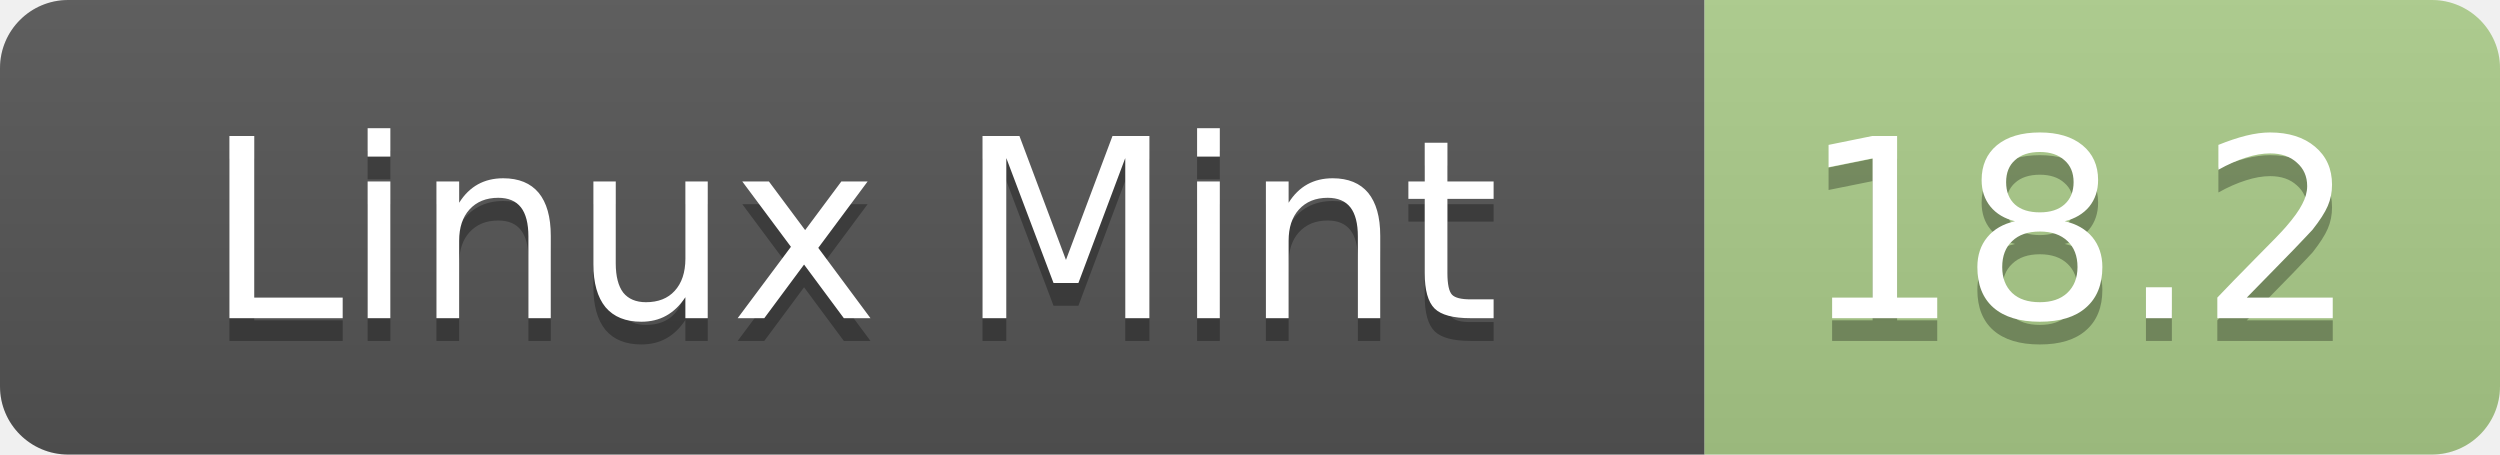
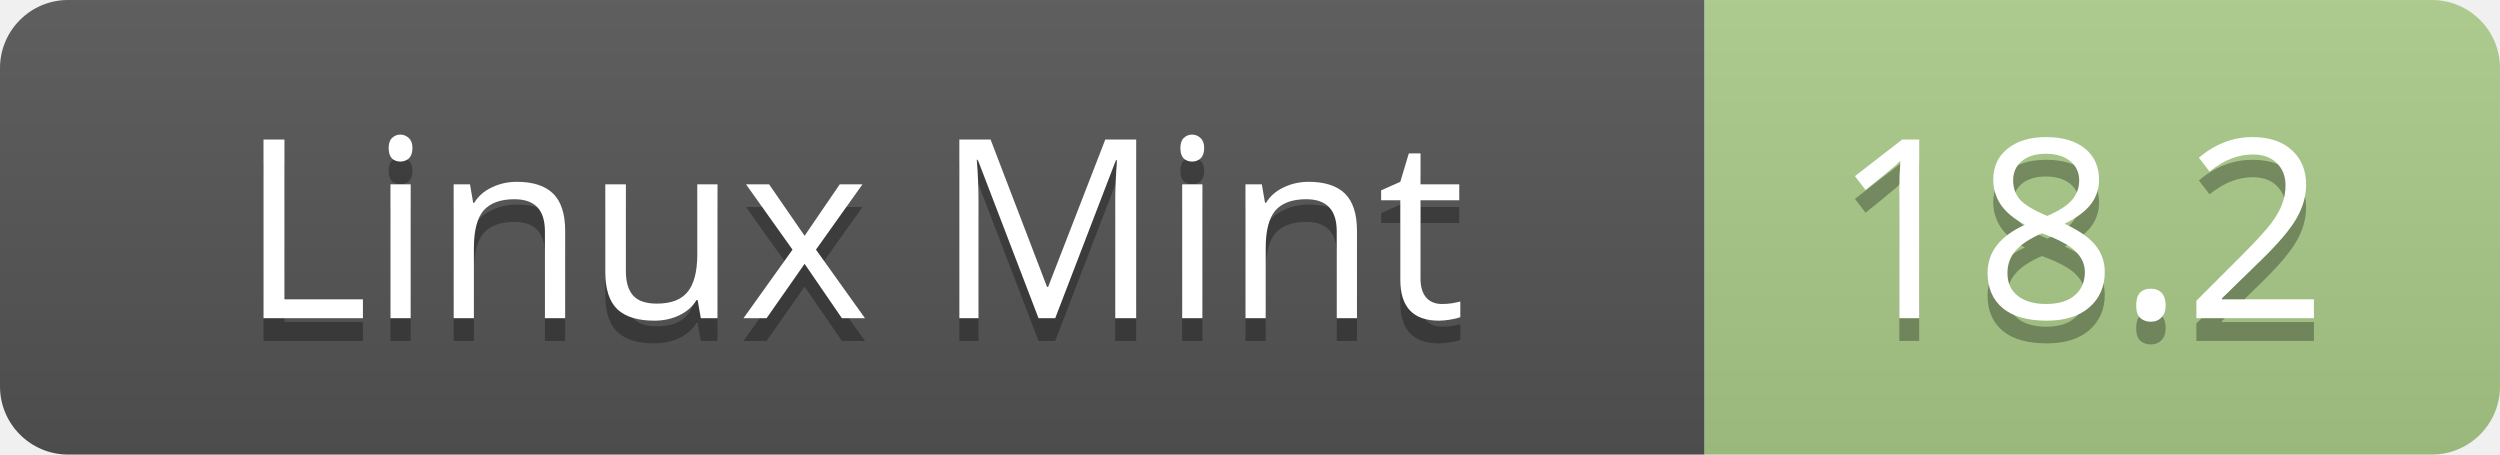
<svg xmlns="http://www.w3.org/2000/svg" width="110" height="20">
  <linearGradient id="b" x2="0" y2="100%">
    <stop offset="0" stop-color="#bbb" stop-opacity=".1" />
    <stop offset="1" stop-opacity=".1" />
  </linearGradient>
  <clipPath id="a">
    <rect width="110" height="20" rx="3" fill="#fff" />
  </clipPath>
  <g clip-path="url(#a)">
    <path fill="#555" d="M0 0h75v20H0z" />
    <path fill="#accd8a" d="M75 0h35v20H75z" />
    <path fill="url(#b)" d="M0 0h110v20H0z" />
  </g>
-   <g fill="#fff" text-anchor="middle" font-family="DejaVu Sans,Verdana,Geneva,sans-serif" font-size="11">
+   <g fill="#fff" text-anchor="middle" font-family="Open Sans,DejaVu Sans,Verdana,Geneva,sans-serif" font-size="11">
    <text x="37.5" y="15" fill="#010101" fill-opacity=".3">Linux Mint</text>
    <text x="37.5" y="14">Linux Mint</text>
    <text x="91.5" y="15" fill="#010101" fill-opacity=".3">18.2</text>
    <text x="91.5" y="14">18.2</text>
  </g>
</svg>
